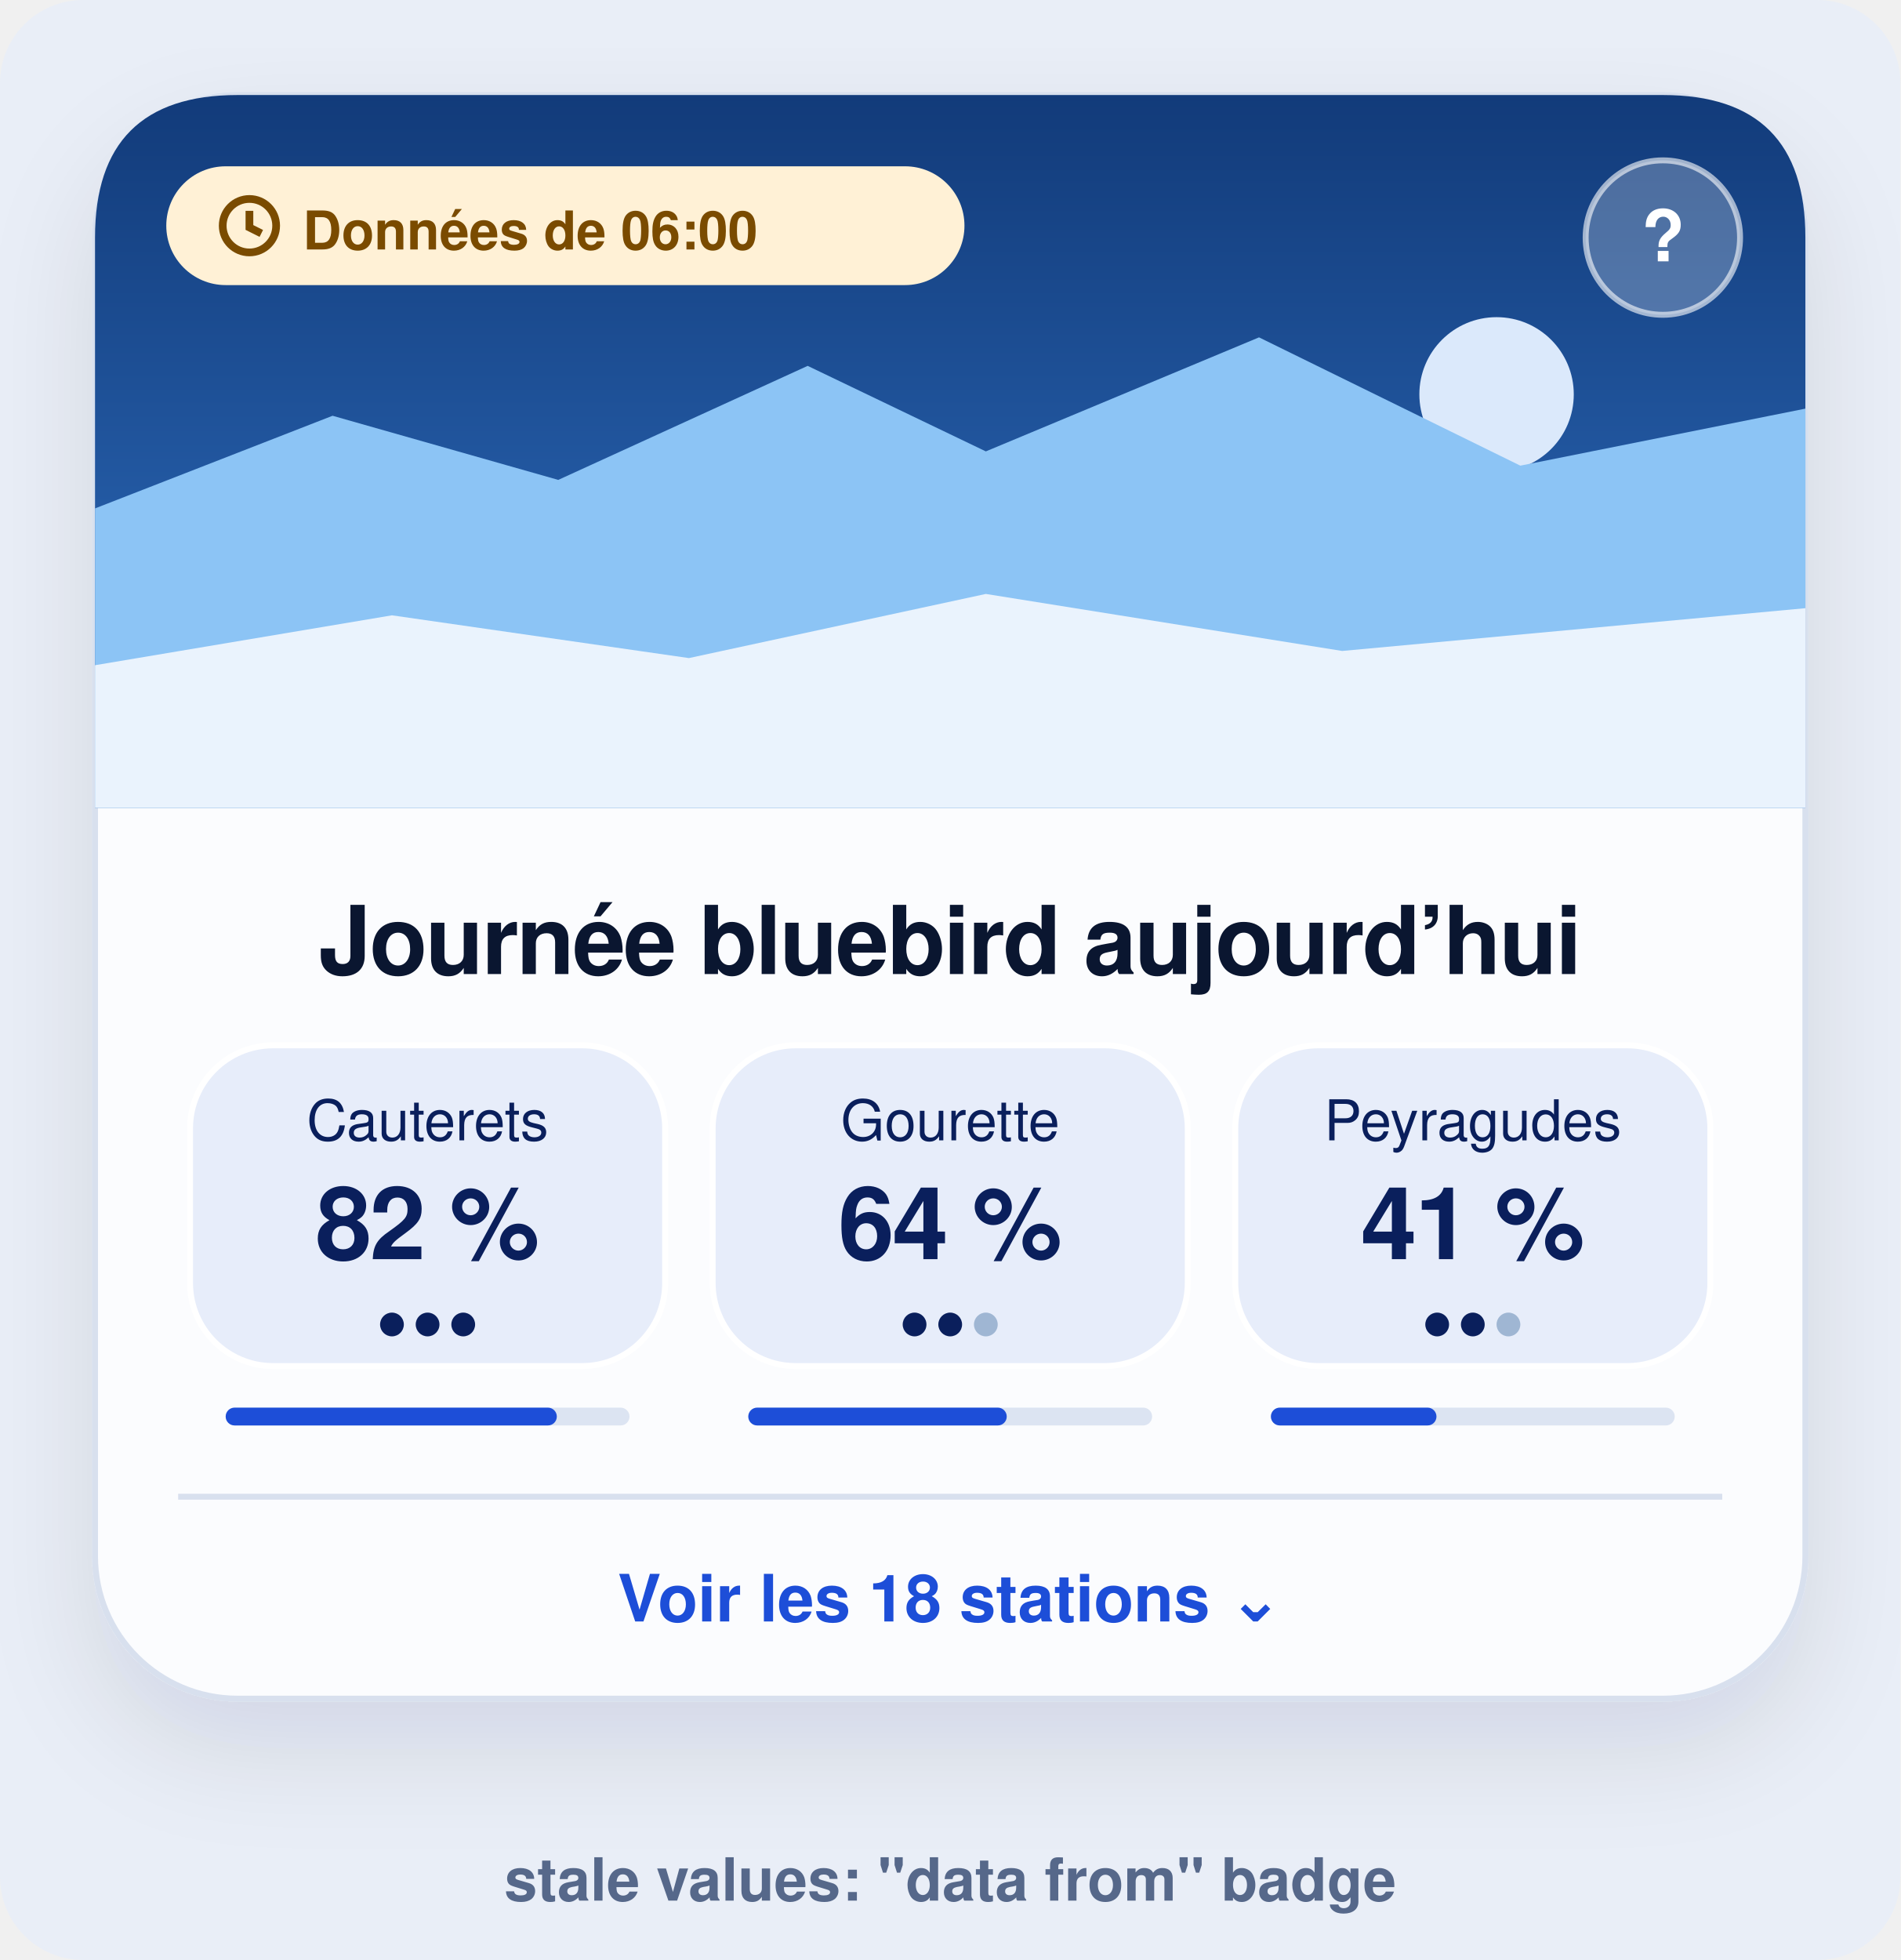
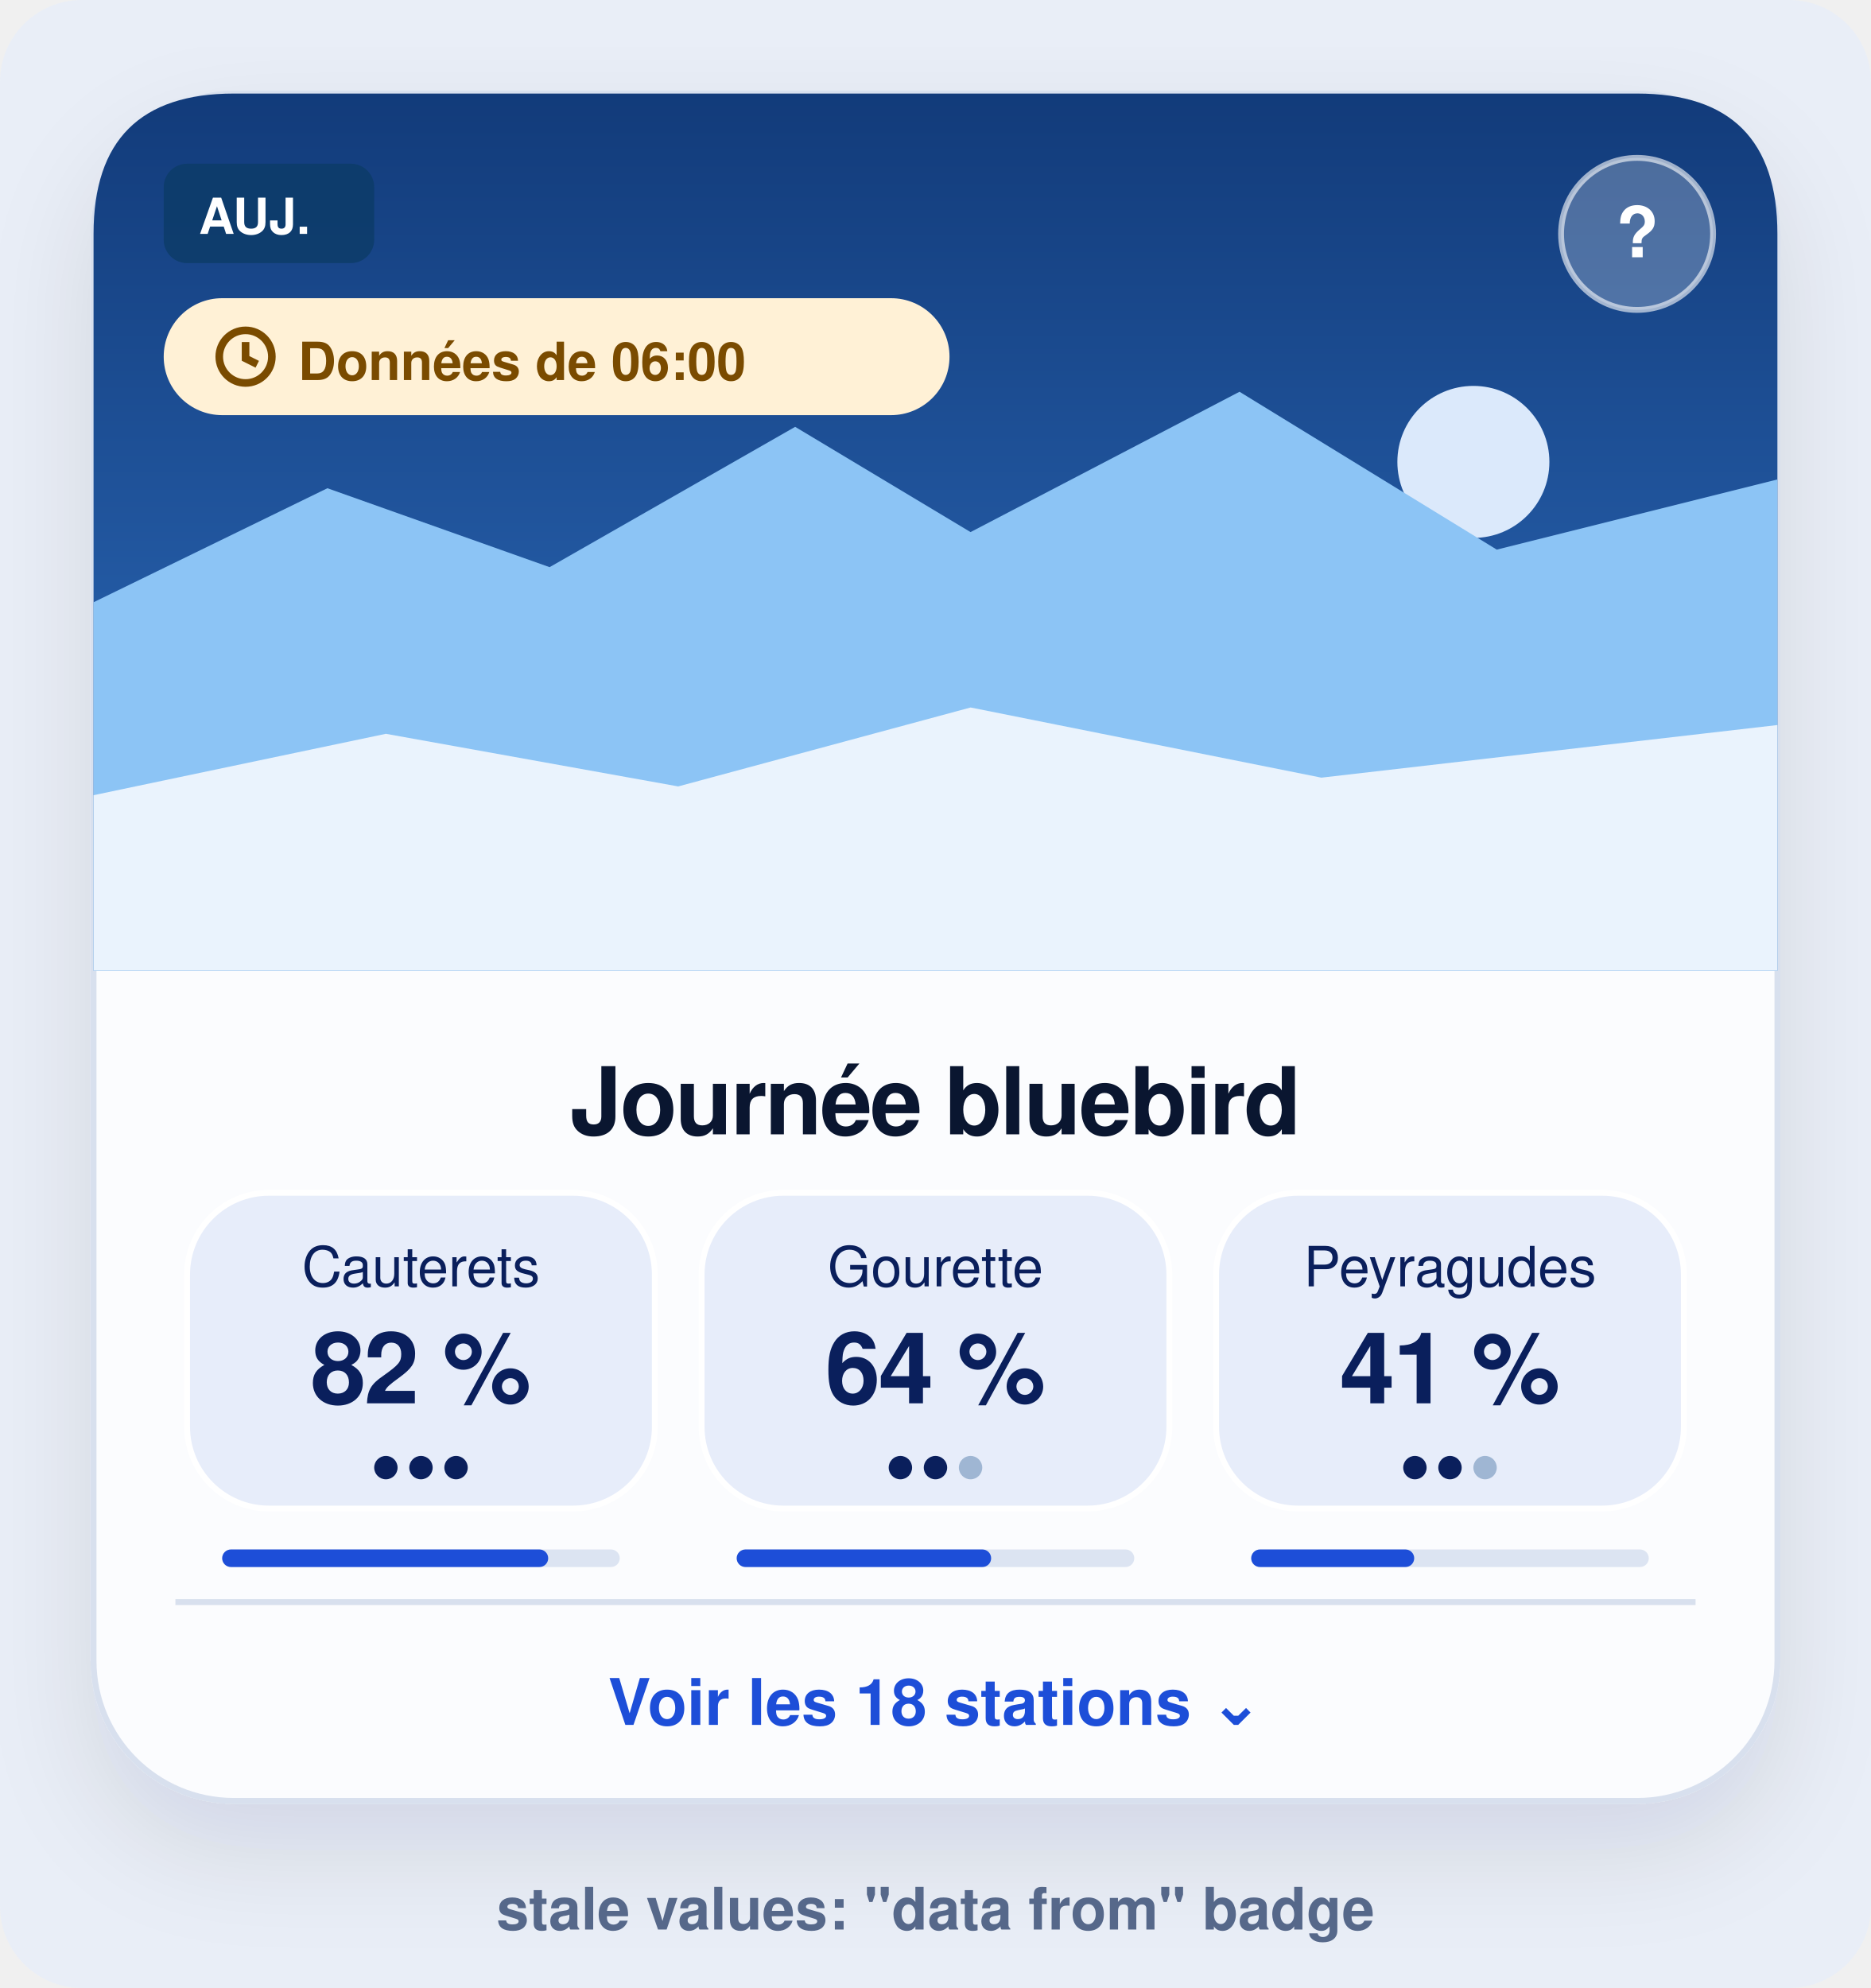
- <svg xmlns="http://www.w3.org/2000/svg" width="320" height="330" viewBox="0 0 320 330" role="img" aria-label="stale values: &quot;data from&quot; badge">
-   <rect width="320" height="330" rx="14" fill="#e9eef7" />
+ <svg xmlns="http://www.w3.org/2000/svg" width="320" height="340" viewBox="0 0 320 340" role="img" aria-label="stale values: &quot;data from&quot; badge">
+   <rect width="320" height="340" rx="14" fill="#e9eef7" />
  <defs>
    <filter id="sh" x="-20%" y="-20%" width="140%" height="150%">
      <feDropShadow dx="0" dy="8" stdDeviation="9" flood-color="#0f172a" flood-opacity=".10" />
    </filter>
  </defs>
-   <rect x="16" y="16" width="288" height="270" rx="24" fill="#fbfcfe" stroke="#d8e0ee" filter="url(#sh)" />
+   <rect x="16" y="16" width="288" height="292" rx="24" fill="#fbfcfe" stroke="#d8e0ee" filter="url(#sh)" />
  <path d="M40,17 H280" stroke="#ffffff" stroke-width="1.5" />
  <defs>
    <clipPath id="c1">
-       <path d="M16,136 V40 Q16,16 40,16 H280 Q304,16 304,40 V136 Z" />
+       <path d="M16,166 V40 Q16,16 40,16 H280 Q304,16 304,40 V166 Z" />
    </clipPath>
  </defs>
  <defs>
    <linearGradient id="s2" x1="0" y1="0" x2="0" y2="1">
      <stop offset="0" stop-color="#123b7a" />
      <stop offset="1" stop-color="#2f6fc0" />
    </linearGradient>
  </defs>
  <g clip-path="url(#c1)">
-     <rect x="16" y="16" width="288" height="120" fill="url(#s2)" />
-     <circle cx="252" cy="66.4" r="13" fill="#dbe9fb" />
-     <path d="M16,85.6 L56,70 L94,80.8 L136,61.6 L166,76 L212,56.8 L256,78.4 L304,68.8 V136 H16 Z" fill="#8cc4f5" />
-     <path d="M16,112 L66,103.6 L116,110.8 L166,100 L226,109.6 L304,102.4 V136 H16 Z" fill="#eaf3fd" />
+     <rect x="16" y="16" width="288" height="150" fill="url(#s2)" />
+     <circle cx="252" cy="79" r="13" fill="#dbe9fb" />
+     <path d="M16,103 L56,83.5 L94,97 L136,73 L166,91 L212,67 L256,94 L304,82 V166 H16 Z" fill="#8cc4f5" />
+     <path d="M16,136 L66,125.5 L116,134.5 L166,121 L226,133 L304,124 V166 H16 Z" fill="#eaf3fd" />
  </g>
  <circle cx="280" cy="40" r="13" fill="rgba(255,255,255,.24)" stroke="rgba(255,255,255,.6)" />
  <text x="280" y="44" font-family="Sora, 'Segoe UI', Helvetica, Arial, sans-serif" font-size="12" font-weight="700" fill="#fff" text-anchor="middle">?</text>
  <g>
-     <rect x="28" y="28" width="134.4" height="20" rx="10" fill="#fff1d6" />
+     <rect x="28" y="28" width="36" height="17" rx="4" fill="#0b3b66" opacity="0.8" />
+     <text x="34" y="40" font-family="Sora, 'Segoe UI', Helvetica, Arial, sans-serif" font-size="8.5" font-weight="800" fill="#fff" text-anchor="start">AUJ.</text>
+   </g>
+   <g>
+     <rect x="28" y="51" width="134.4" height="20" rx="10" fill="#fff1d6" />
    <g fill="none" stroke="#7a4b00" stroke-width="1.3">
-       <circle cx="42" cy="38" r="4.5" />
-       <path d="M42,35.5 v2.8 l2,1" />
+       <circle cx="42" cy="61" r="4.5" />
+       <path d="M42,58.5 v2.8 l2,1" />
    </g>
-     <text x="51" y="42" font-family="Sora, 'Segoe UI', Helvetica, Arial, sans-serif" font-size="9" font-weight="800" fill="#7a4b00" text-anchor="start">Données de 06:00</text>
+     <text x="51" y="65" font-family="Sora, 'Segoe UI', Helvetica, Arial, sans-serif" font-size="9" font-weight="800" fill="#7a4b00" text-anchor="start">Données de 06:00</text>
  </g>
-   <text x="160" y="164" font-family="Sora, 'Segoe UI', Helvetica, Arial, sans-serif" font-size="16" font-weight="700" letter-spacing="-0.32" fill="#0a1630" text-anchor="middle">Journée bluebird aujourd’hui</text>
-   <rect x="32" y="176" width="80" height="54" rx="14" fill="#e7edfa" stroke="#ffffff" />
-   <text x="72" y="192" font-family="Sora, 'Segoe UI', Helvetica, Arial, sans-serif" font-size="9.5" font-weight="500" fill="#0a1f5c" text-anchor="middle">Cauterets</text>
-   <text x="72" y="212" font-family="Sora, 'Segoe UI', Helvetica, Arial, sans-serif" font-size="17" font-weight="700" letter-spacing="-0.34" fill="#0a1f5c" text-anchor="middle">82 %</text>
-   <circle cx="66" cy="223" r="2" fill="#0a1f5c" />
-   <circle cx="72" cy="223" r="2" fill="#0a1f5c" />
-   <circle cx="78" cy="223" r="2" fill="#0a1f5c" />
-   <rect x="38" y="237" width="68" height="3" rx="1.5" fill="#dce4f2" />
-   <rect x="38" y="237" width="55.76" height="3" rx="1.5" fill="#1d4ed8" />
-   <rect x="120" y="176" width="80" height="54" rx="14" fill="#e7edfa" stroke="#ffffff" />
-   <text x="160" y="192" font-family="Sora, 'Segoe UI', Helvetica, Arial, sans-serif" font-size="9.5" font-weight="500" fill="#0a1f5c" text-anchor="middle">Gourette</text>
-   <text x="160" y="212" font-family="Sora, 'Segoe UI', Helvetica, Arial, sans-serif" font-size="17" font-weight="700" letter-spacing="-0.34" fill="#0a1f5c" text-anchor="middle">64 %</text>
-   <circle cx="154" cy="223" r="2" fill="#0a1f5c" />
-   <circle cx="160" cy="223" r="2" fill="#0a1f5c" />
-   <circle cx="166" cy="223" r="2" fill="#9fb6d3" />
-   <rect x="126" y="237" width="68" height="3" rx="1.5" fill="#dce4f2" />
-   <rect x="126" y="237" width="43.52" height="3" rx="1.5" fill="#1d4ed8" />
-   <rect x="208" y="176" width="80" height="54" rx="14" fill="#e7edfa" stroke="#ffffff" />
-   <text x="248" y="192" font-family="Sora, 'Segoe UI', Helvetica, Arial, sans-serif" font-size="9.5" font-weight="500" fill="#0a1f5c" text-anchor="middle">Peyragudes</text>
-   <text x="248" y="212" font-family="Sora, 'Segoe UI', Helvetica, Arial, sans-serif" font-size="17" font-weight="700" letter-spacing="-0.34" fill="#0a1f5c" text-anchor="middle">41 %</text>
-   <circle cx="242" cy="223" r="2" fill="#0a1f5c" />
-   <circle cx="248" cy="223" r="2" fill="#0a1f5c" />
-   <circle cx="254" cy="223" r="2" fill="#9fb6d3" />
-   <rect x="214" y="237" width="68" height="3" rx="1.5" fill="#dce4f2" />
-   <rect x="214" y="237" width="27.88" height="3" rx="1.5" fill="#1d4ed8" />
-   <line x1="30" y1="252" x2="290" y2="252" stroke="#d8e0ee" />
-   <text x="160" y="273" font-family="Sora, 'Segoe UI', Helvetica, Arial, sans-serif" font-size="11" font-weight="700" fill="#1d4ed8" text-anchor="middle">Voir les 18 stations  ⌄</text>
-   <text x="160" y="320" font-family="Sora, 'Segoe UI', Helvetica, Arial, sans-serif" font-size="10" font-weight="600" fill="#56688a" text-anchor="middle">stale values: "data from" badge</text>
+   <text x="160" y="194" font-family="Sora, 'Segoe UI', Helvetica, Arial, sans-serif" font-size="16" font-weight="700" letter-spacing="-0.32" fill="#0a1630" text-anchor="middle">Journée bluebird</text>
+   <rect x="32" y="204" width="80" height="54" rx="14" fill="#e7edfa" stroke="#ffffff" />
+   <text x="72" y="220" font-family="Sora, 'Segoe UI', Helvetica, Arial, sans-serif" font-size="9.5" font-weight="500" fill="#0a1f5c" text-anchor="middle">Cauterets</text>
+   <text x="72" y="240" font-family="Sora, 'Segoe UI', Helvetica, Arial, sans-serif" font-size="17" font-weight="700" letter-spacing="-0.34" fill="#0a1f5c" text-anchor="middle">82 %</text>
+   <circle cx="66" cy="251" r="2" fill="#0a1f5c" />
+   <circle cx="72" cy="251" r="2" fill="#0a1f5c" />
+   <circle cx="78" cy="251" r="2" fill="#0a1f5c" />
+   <rect x="38" y="265" width="68" height="3" rx="1.5" fill="#dce4f2" />
+   <rect x="38" y="265" width="55.76" height="3" rx="1.5" fill="#1d4ed8" />
+   <rect x="120" y="204" width="80" height="54" rx="14" fill="#e7edfa" stroke="#ffffff" />
+   <text x="160" y="220" font-family="Sora, 'Segoe UI', Helvetica, Arial, sans-serif" font-size="9.5" font-weight="500" fill="#0a1f5c" text-anchor="middle">Gourette</text>
+   <text x="160" y="240" font-family="Sora, 'Segoe UI', Helvetica, Arial, sans-serif" font-size="17" font-weight="700" letter-spacing="-0.34" fill="#0a1f5c" text-anchor="middle">64 %</text>
+   <circle cx="154" cy="251" r="2" fill="#0a1f5c" />
+   <circle cx="160" cy="251" r="2" fill="#0a1f5c" />
+   <circle cx="166" cy="251" r="2" fill="#9fb6d3" />
+   <rect x="126" y="265" width="68" height="3" rx="1.5" fill="#dce4f2" />
+   <rect x="126" y="265" width="43.52" height="3" rx="1.5" fill="#1d4ed8" />
+   <rect x="208" y="204" width="80" height="54" rx="14" fill="#e7edfa" stroke="#ffffff" />
+   <text x="248" y="220" font-family="Sora, 'Segoe UI', Helvetica, Arial, sans-serif" font-size="9.5" font-weight="500" fill="#0a1f5c" text-anchor="middle">Peyragudes</text>
+   <text x="248" y="240" font-family="Sora, 'Segoe UI', Helvetica, Arial, sans-serif" font-size="17" font-weight="700" letter-spacing="-0.34" fill="#0a1f5c" text-anchor="middle">41 %</text>
+   <circle cx="242" cy="251" r="2" fill="#0a1f5c" />
+   <circle cx="248" cy="251" r="2" fill="#0a1f5c" />
+   <circle cx="254" cy="251" r="2" fill="#9fb6d3" />
+   <rect x="214" y="265" width="68" height="3" rx="1.5" fill="#dce4f2" />
+   <rect x="214" y="265" width="27.88" height="3" rx="1.5" fill="#1d4ed8" />
+   <line x1="30" y1="274" x2="290" y2="274" stroke="#d8e0ee" />
+   <text x="160" y="295" font-family="Sora, 'Segoe UI', Helvetica, Arial, sans-serif" font-size="11" font-weight="700" fill="#1d4ed8" text-anchor="middle">Voir les 18 stations  ⌄</text>
+   <text x="160" y="330" font-family="Sora, 'Segoe UI', Helvetica, Arial, sans-serif" font-size="10" font-weight="600" fill="#56688a" text-anchor="middle">stale values: "data from" badge</text>
</svg>
